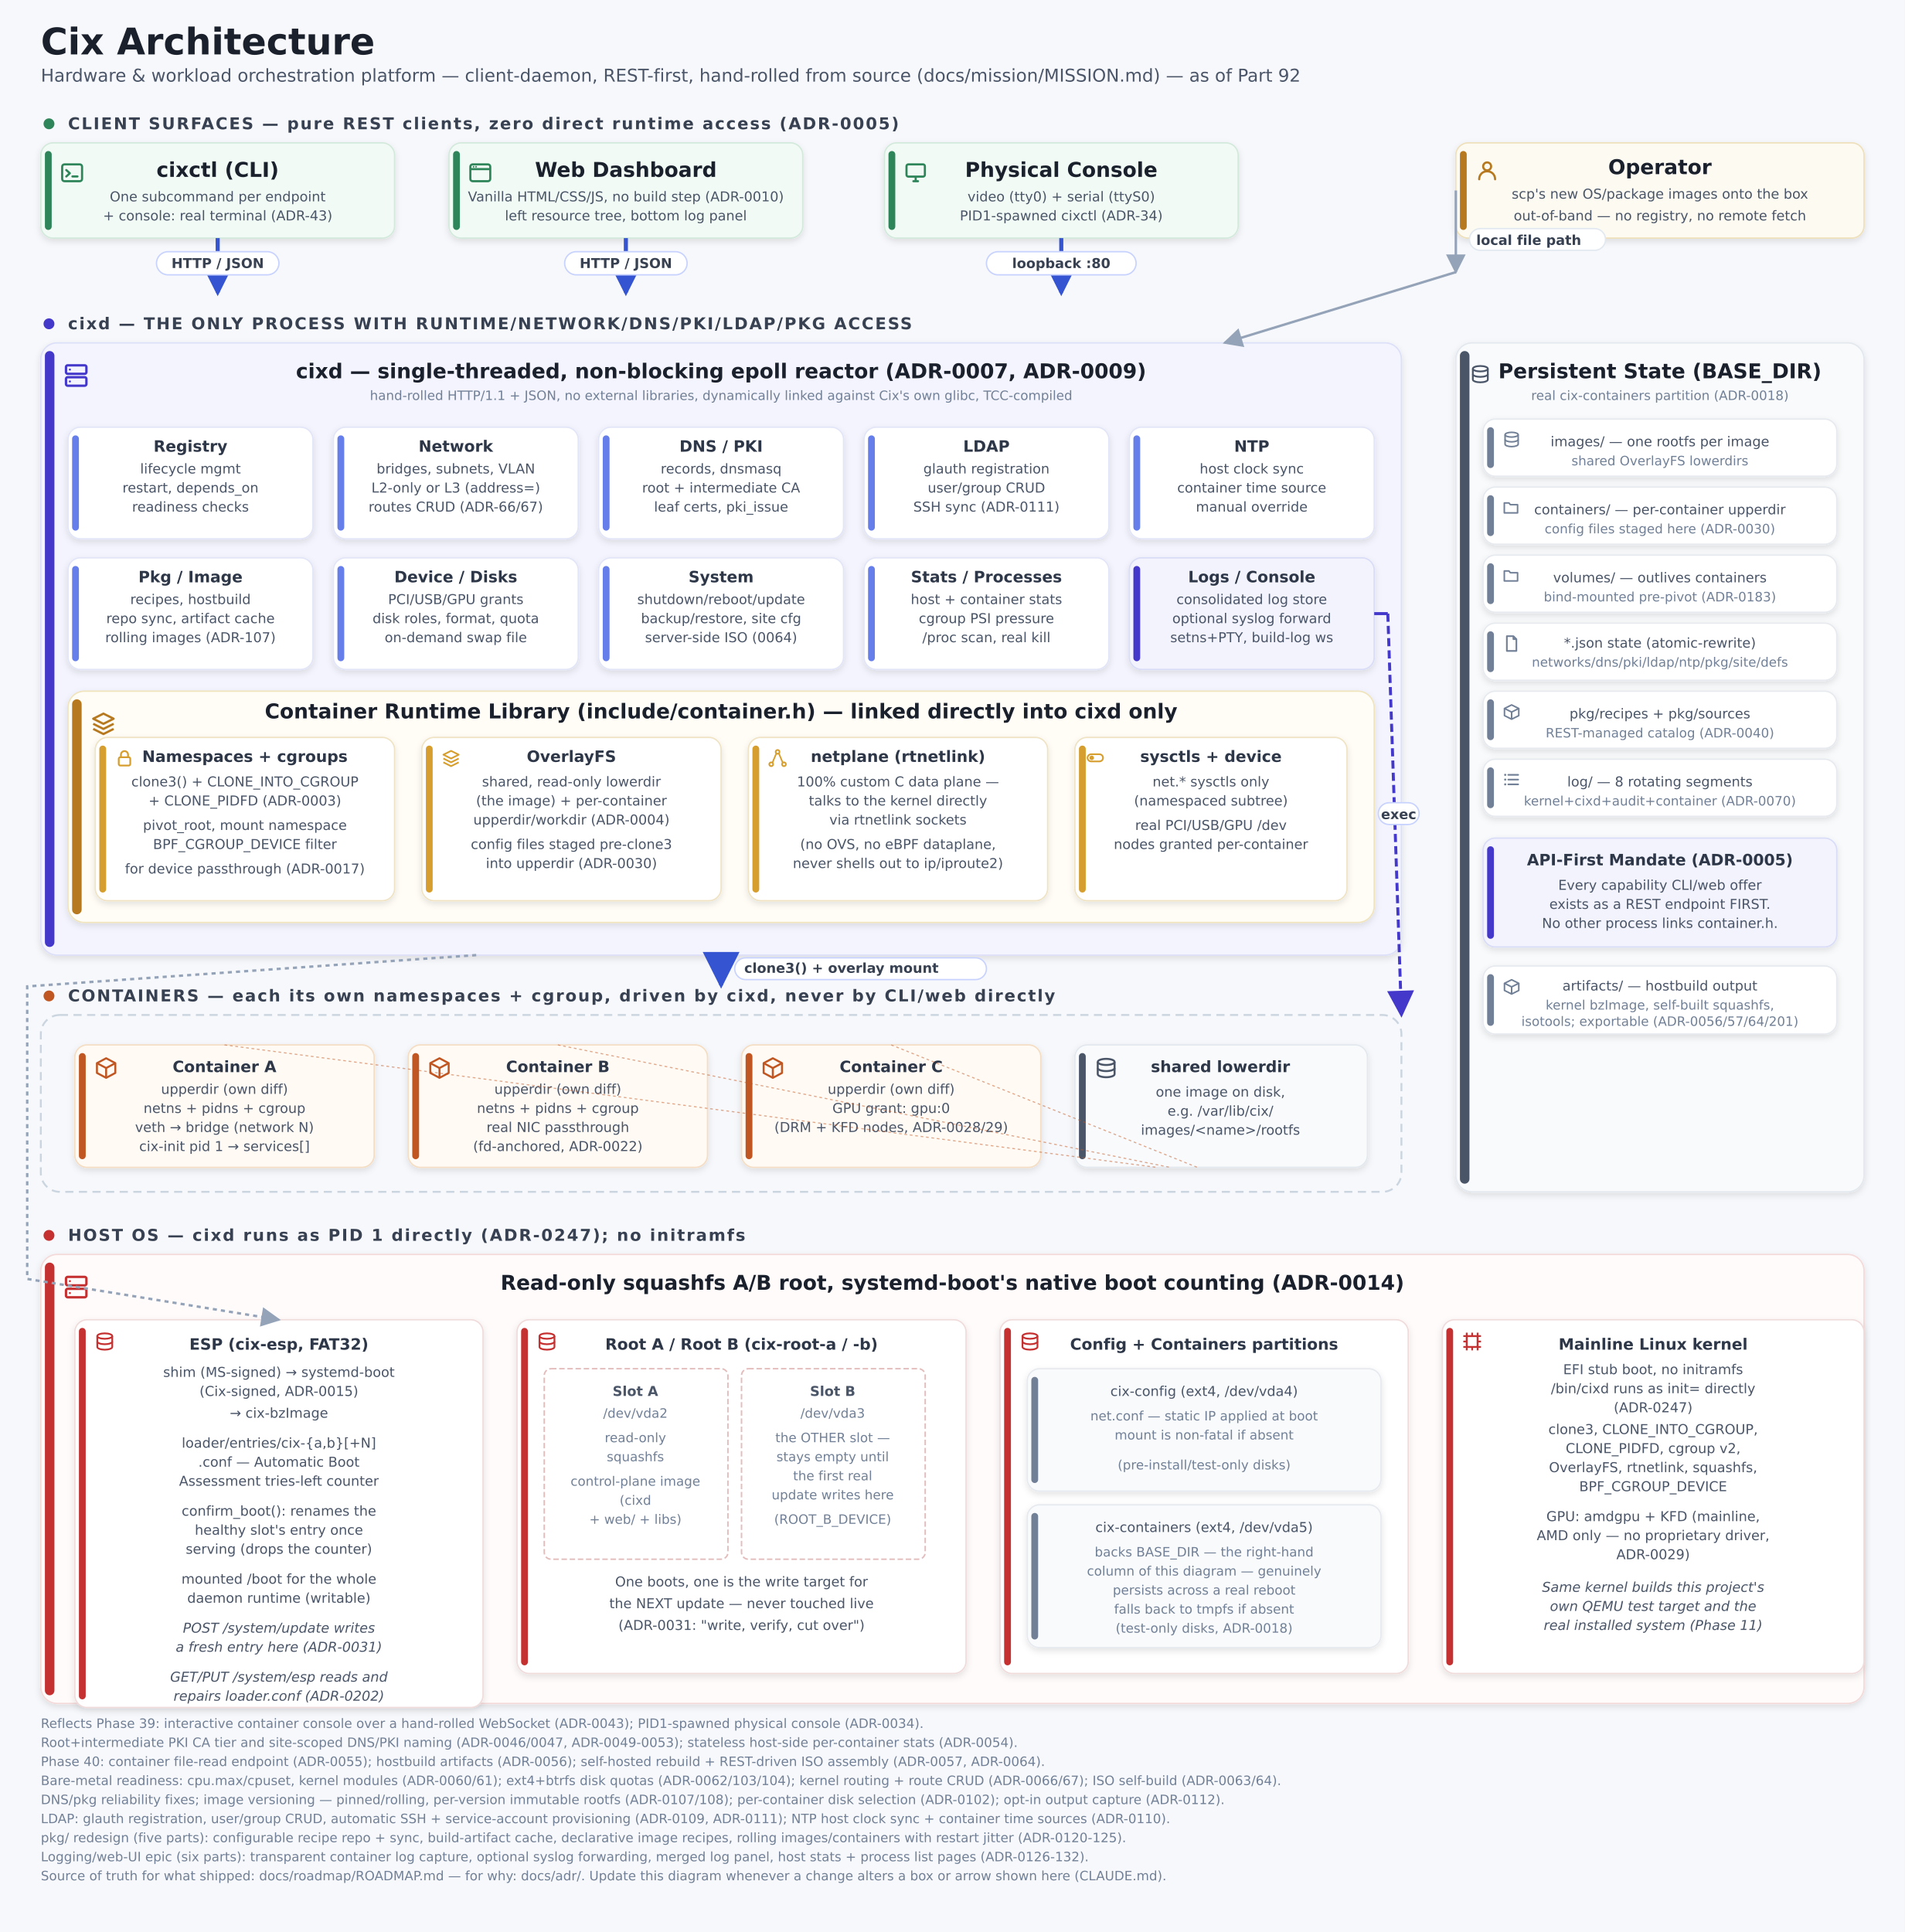
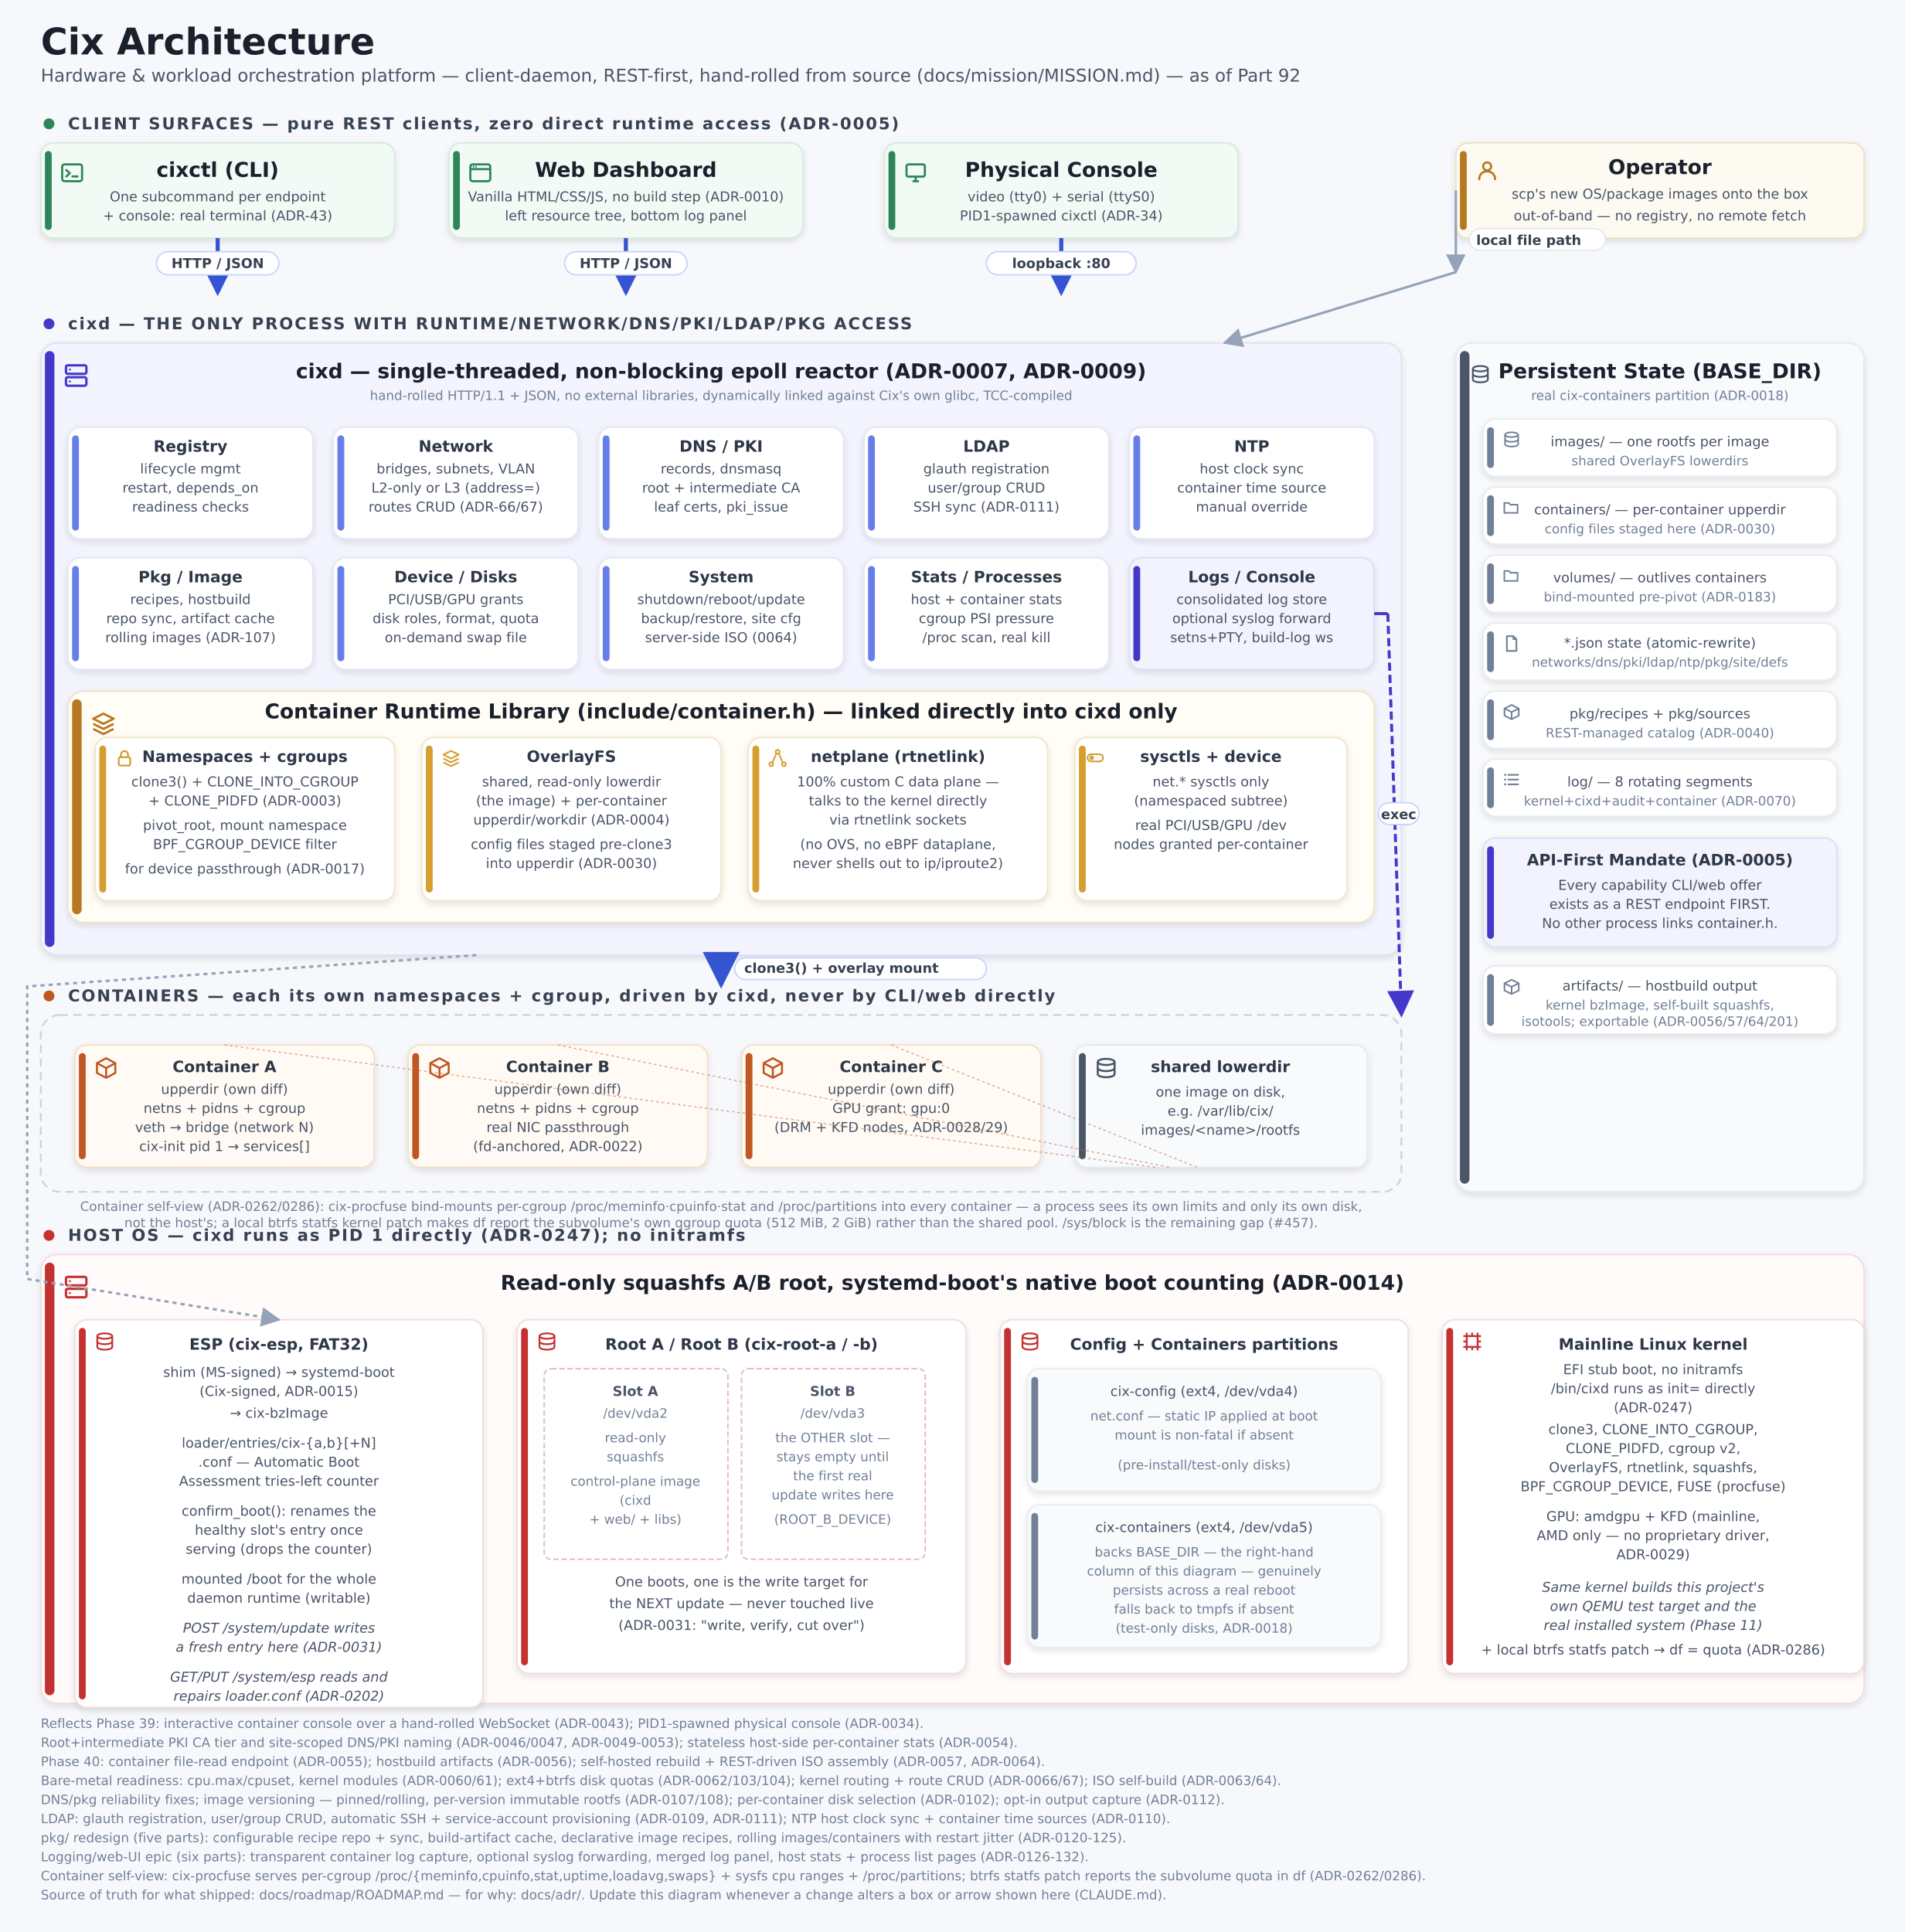
<svg xmlns="http://www.w3.org/2000/svg" viewBox="0 0 1400 1420" font-family="'DejaVu Sans', Verdana, Arial, sans-serif">
  <defs>
    <marker id="arrowFlow" viewBox="0 0 10 10" refX="9" refY="5" markerWidth="9" markerHeight="9" orient="auto-start-reverse">
      <path d="M0,0 L10,5 L0,10 z" fill="#3454d1" />
    </marker>
    <marker id="arrowIndigo" viewBox="0 0 10 10" refX="9" refY="5" markerWidth="9" markerHeight="9" orient="auto-start-reverse">
      <path d="M0,0 L10,5 L0,10 z" fill="#4338ca" />
    </marker>
    <marker id="arrowLight" viewBox="0 0 10 10" refX="9" refY="5" markerWidth="8" markerHeight="8" orient="auto-start-reverse">
      <path d="M0,0 L10,5 L0,10 z" fill="#94a3b8" />
    </marker>
    <filter id="cardShadow" x="-30%" y="-30%" width="160%" height="160%">
      <feDropShadow dx="0" dy="2" stdDeviation="2.4" flood-color="#1a202c" flood-opacity="0.11" />
    </filter>
    <symbol id="i-terminal" viewBox="0 0 16 16">
      <rect x="1.5" y="2.5" width="13" height="11" rx="1.5" fill="none" stroke="currentColor" stroke-width="1.4" />
      <path d="M4.2 6.2l2.3 2.1-2.3 2.1" fill="none" stroke="currentColor" stroke-width="1.4" stroke-linecap="round" stroke-linejoin="round" />
      <line x1="8.2" y1="10.4" x2="11.5" y2="10.4" stroke="currentColor" stroke-width="1.4" stroke-linecap="round" />
    </symbol>
    <symbol id="i-window" viewBox="0 0 16 16">
      <rect x="1.5" y="2.5" width="13" height="11" rx="1.5" fill="none" stroke="currentColor" stroke-width="1.4" />
      <line x1="1.5" y1="5.6" x2="14.5" y2="5.6" stroke="currentColor" stroke-width="1.4" />
      <circle cx="3.6" cy="4.05" r="0.55" fill="currentColor" stroke="none" />
      <circle cx="5.2" cy="4.05" r="0.55" fill="currentColor" stroke="none" />
    </symbol>
    <symbol id="i-monitor" viewBox="0 0 16 16">
      <rect x="2" y="2.5" width="12" height="8" rx="1.2" fill="none" stroke="currentColor" stroke-width="1.4" />
      <line x1="6.5" y1="13.5" x2="9.5" y2="13.5" stroke="currentColor" stroke-width="1.4" stroke-linecap="round" />
      <line x1="8" y1="10.5" x2="8" y2="13.5" stroke="currentColor" stroke-width="1.4" />
    </symbol>
    <symbol id="i-user" viewBox="0 0 16 16">
      <circle cx="8" cy="5.6" r="2.6" fill="none" stroke="currentColor" stroke-width="1.4" />
      <path d="M2.8 14c0-3.1 2.3-5.2 5.2-5.2s5.2 2.1 5.2 5.2" fill="none" stroke="currentColor" stroke-width="1.4" stroke-linecap="round" />
    </symbol>
    <symbol id="i-server" viewBox="0 0 16 16">
      <rect x="2" y="2" width="12" height="5" rx="1" fill="none" stroke="currentColor" stroke-width="1.4" />
      <rect x="2" y="9" width="12" height="5" rx="1" fill="none" stroke="currentColor" stroke-width="1.4" />
      <circle cx="4.3" cy="4.5" r="0.6" fill="currentColor" stroke="none" />
      <circle cx="4.3" cy="11.5" r="0.6" fill="currentColor" stroke="none" />
    </symbol>
    <symbol id="i-list" viewBox="0 0 16 16">
      <circle cx="2.6" cy="4" r="0.9" fill="currentColor" stroke="none" />
      <circle cx="2.6" cy="8" r="0.9" fill="currentColor" stroke="none" />
      <circle cx="2.6" cy="12" r="0.9" fill="currentColor" stroke="none" />
      <line x1="5.2" y1="4" x2="13.5" y2="4" stroke="currentColor" stroke-width="1.4" stroke-linecap="round" />
      <line x1="5.2" y1="8" x2="13.5" y2="8" stroke="currentColor" stroke-width="1.4" stroke-linecap="round" />
      <line x1="5.2" y1="12" x2="13.5" y2="12" stroke="currentColor" stroke-width="1.4" stroke-linecap="round" />
    </symbol>
    <symbol id="i-network" viewBox="0 0 16 16">
      <circle cx="8" cy="2.8" r="1.5" fill="none" stroke="currentColor" stroke-width="1.3" />
      <circle cx="3" cy="12.5" r="1.5" fill="none" stroke="currentColor" stroke-width="1.3" />
      <circle cx="13" cy="12.5" r="1.5" fill="none" stroke="currentColor" stroke-width="1.3" />
      <line x1="7" y1="4" x2="4" y2="11.2" stroke="currentColor" stroke-width="1.2" />
      <line x1="9" y1="4" x2="12" y2="11.2" stroke="currentColor" stroke-width="1.2" />
    </symbol>
    <symbol id="i-shield" viewBox="0 0 16 16">
      <path d="M8 1.6l5.4 2v4.1c0 4.3-2.5 6.8-5.4 7.7c-2.9-.9-5.4-3.4-5.4-7.7V3.6z" fill="none" stroke="currentColor" stroke-width="1.4" stroke-linejoin="round" />
    </symbol>
    <symbol id="i-box" viewBox="0 0 16 16">
      <path d="M2 5.4l6-3 6 3-6 3-6-3z" fill="none" stroke="currentColor" stroke-width="1.3" stroke-linejoin="round" />
      <path d="M2 5.4v6l6 3 6-3v-6" fill="none" stroke="currentColor" stroke-width="1.3" stroke-linejoin="round" />
      <line x1="8" y1="8.4" x2="8" y2="14.4" stroke="currentColor" stroke-width="1.3" />
    </symbol>
    <symbol id="i-chip" viewBox="0 0 16 16">
      <rect x="4.5" y="4.5" width="7" height="7" rx="1" fill="none" stroke="currentColor" stroke-width="1.4" />
      <line x1="6" y1="1.5" x2="6" y2="4.5" stroke="currentColor" stroke-width="1.3" />
      <line x1="10" y1="1.5" x2="10" y2="4.5" stroke="currentColor" stroke-width="1.3" />
      <line x1="6" y1="11.5" x2="6" y2="14.5" stroke="currentColor" stroke-width="1.3" />
      <line x1="10" y1="11.5" x2="10" y2="14.5" stroke="currentColor" stroke-width="1.3" />
      <line x1="1.5" y1="6" x2="4.5" y2="6" stroke="currentColor" stroke-width="1.3" />
      <line x1="1.5" y1="10" x2="4.5" y2="10" stroke="currentColor" stroke-width="1.3" />
      <line x1="11.5" y1="6" x2="14.5" y2="6" stroke="currentColor" stroke-width="1.3" />
      <line x1="11.5" y1="10" x2="14.5" y2="10" stroke="currentColor" stroke-width="1.3" />
    </symbol>
    <symbol id="i-sliders" viewBox="0 0 16 16">
      <line x1="4" y1="2" x2="4" y2="14" stroke="currentColor" stroke-width="1.3" />
      <line x1="8" y1="2" x2="8" y2="14" stroke="currentColor" stroke-width="1.3" />
      <line x1="12" y1="2" x2="12" y2="14" stroke="currentColor" stroke-width="1.3" />
      <circle cx="4" cy="6" r="1.4" fill="currentColor" stroke="none" />
      <circle cx="8" cy="10.5" r="1.4" fill="currentColor" stroke="none" />
      <circle cx="12" cy="4.5" r="1.4" fill="currentColor" stroke="none" />
    </symbol>
    <symbol id="i-chart" viewBox="0 0 16 16">
      <line x1="2" y1="14" x2="14" y2="14" stroke="currentColor" stroke-width="1.3" stroke-linecap="round" />
      <rect x="3.2" y="9.5" width="2.4" height="4.5" fill="currentColor" stroke="none" />
      <rect x="6.8" y="6.5" width="2.4" height="7.5" fill="currentColor" stroke="none" />
      <rect x="10.4" y="3.5" width="2.4" height="10.5" fill="currentColor" stroke="none" />
    </symbol>
    <symbol id="i-layers" viewBox="0 0 16 16">
      <path d="M8 2l6 3-6 3-6-3z" fill="none" stroke="currentColor" stroke-width="1.3" stroke-linejoin="round" />
      <path d="M2 8l6 3 6-3" fill="none" stroke="currentColor" stroke-width="1.3" stroke-linejoin="round" />
      <path d="M2 11l6 3 6-3" fill="none" stroke="currentColor" stroke-width="1.3" stroke-linejoin="round" />
    </symbol>
    <symbol id="i-lock" viewBox="0 0 16 16">
      <rect x="3.5" y="7" width="9" height="6.5" rx="1.2" fill="none" stroke="currentColor" stroke-width="1.4" />
      <path d="M5.2 7V5a2.8 2.8 0 0 1 5.6 0v2" fill="none" stroke="currentColor" stroke-width="1.4" />
    </symbol>
    <symbol id="i-toggle" viewBox="0 0 16 16">
      <rect x="1.5" y="5" width="13" height="6" rx="3" fill="none" stroke="currentColor" stroke-width="1.4" />
      <circle cx="5" cy="8" r="1.9" fill="currentColor" stroke="none" />
    </symbol>
    <symbol id="i-cube" viewBox="0 0 16 16">
      <path d="M8 1.6l6 3.2v6.4l-6 3.2-6-3.2V4.8z" fill="none" stroke="currentColor" stroke-width="1.3" stroke-linejoin="round" />
      <path d="M2 4.8l6 3.2 6-3.2" fill="none" stroke="currentColor" stroke-width="1.3" stroke-linejoin="round" />
      <line x1="8" y1="8" x2="8" y2="14.4" stroke="currentColor" stroke-width="1.3" />
    </symbol>
    <symbol id="i-disk" viewBox="0 0 16 16">
      <ellipse cx="8" cy="4" rx="5.5" ry="2" fill="none" stroke="currentColor" stroke-width="1.3" />
      <path d="M2.5 4v8c0 1.1 2.5 2 5.5 2s5.5-.9 5.5-2V4" fill="none" stroke="currentColor" stroke-width="1.3" />
      <path d="M2.5 8c0 1.1 2.5 2 5.5 2s5.5-.9 5.5-2" fill="none" stroke="currentColor" stroke-width="1.3" />
    </symbol>
    <symbol id="i-folder" viewBox="0 0 16 16">
      <path d="M2 4.5h4.2l1.3 1.6H14v7.4H2z" fill="none" stroke="currentColor" stroke-width="1.4" stroke-linejoin="round" />
    </symbol>
    <symbol id="i-doc" viewBox="0 0 16 16">
      <path d="M4 1.8h5.5L12 4.3v9.9H4z" fill="none" stroke="currentColor" stroke-width="1.4" stroke-linejoin="round" />
      <path d="M9.5 1.8v2.5H12" fill="none" stroke="currentColor" stroke-width="1.4" stroke-linejoin="round" />
    </symbol>
    <symbol id="i-cpu" viewBox="0 0 16 16">
      <rect x="4" y="4" width="8" height="8" rx="1" fill="none" stroke="currentColor" stroke-width="1.4" />
      <line x1="4" y1="1.5" x2="4" y2="4" stroke="currentColor" stroke-width="1.3" />
      <line x1="8" y1="1.5" x2="8" y2="4" stroke="currentColor" stroke-width="1.3" />
      <line x1="12" y1="1.5" x2="12" y2="4" stroke="currentColor" stroke-width="1.3" />
      <line x1="4" y1="12" x2="4" y2="14.5" stroke="currentColor" stroke-width="1.3" />
      <line x1="8" y1="12" x2="8" y2="14.5" stroke="currentColor" stroke-width="1.3" />
      <line x1="12" y1="12" x2="12" y2="14.5" stroke="currentColor" stroke-width="1.3" />
      <line x1="1.5" y1="4" x2="4" y2="4" stroke="currentColor" stroke-width="1.3" />
      <line x1="1.5" y1="8" x2="4" y2="8" stroke="currentColor" stroke-width="1.3" />
      <line x1="1.5" y1="12" x2="4" y2="12" stroke="currentColor" stroke-width="1.3" />
      <line x1="12" y1="4" x2="14.5" y2="4" stroke="currentColor" stroke-width="1.3" />
      <line x1="12" y1="8" x2="14.5" y2="8" stroke="currentColor" stroke-width="1.3" />
      <line x1="12" y1="12" x2="14.5" y2="12" stroke="currentColor" stroke-width="1.3" />
    </symbol>
  </defs>
  <style>
    .title { font-size: 27px; font-weight: 700; fill: #1a202c; }
    .subtitle { font-size: 13px; fill: #4a5568; }
    .layer-label { font-size: 12px; font-weight: 700; fill: #374151; letter-spacing: 1.1px; }
    .box-title { font-size: 15px; font-weight: 700; fill: #1a202c; }
    .module-title { font-size: 11.5px; font-weight: 700; fill: #2d3748; }
    .module-text { font-size: 10px; fill: #4a5568; }
    .body-text { font-size: 11px; fill: #2d3748; }
    .small-text { font-size: 9.5px; fill: #718096; }
    .arrow-label { font-size: 10px; fill: #374151; font-weight: 600; }
    .card-primary { rx: 12; stroke-width: 1; filter: url(#cardShadow); }
    .card { rx: 9; stroke-width: 1; filter: url(#cardShadow); }
    .boundary { fill: none; stroke: #cbd5e0; stroke-width: 1.4; stroke-dasharray: 6 4; rx: 14; }
    .box-slot { fill: #ffffff; stroke: #e3bcbc; stroke-width: 1.1; stroke-dasharray: 4 2; rx: 5; }
  </style>
  <rect width="1400" height="1420" fill="#f7f8fb" />
  <text x="30" y="40" class="title">Cix Architecture</text>
  <text x="30" y="60" class="subtitle">Hardware &amp; workload orchestration platform — client-daemon, REST-first, hand-rolled from source (docs/mission/MISSION.md) — as of Part 92</text>
  <circle cx="36" cy="91" r="4" fill="#2f855a" />
  <text x="50" y="95" class="layer-label">CLIENT SURFACES — pure REST clients, zero direct runtime access (ADR-0005)</text>
  <rect x="30" y="105" width="260" height="70" class="card" fill="#f1faf4" stroke="#d3e9dc" />
  <rect x="33" y="111" width="5" height="58" rx="2.5" fill="#2f855a" />
  <use href="#i-terminal" x="44" y="118" width="18" height="18" style="color:#2f855a" />
  <text x="160" y="130" text-anchor="middle" class="box-title">cixctl (CLI)</text>
  <text x="160" y="148" text-anchor="middle" class="module-text">One subcommand per endpoint</text>
  <text x="160" y="162" text-anchor="middle" class="module-text">+ console: real terminal (ADR-43)</text>
  <rect x="330" y="105" width="260" height="70" class="card" fill="#f1faf4" stroke="#d3e9dc" />
  <rect x="333" y="111" width="5" height="58" rx="2.5" fill="#2f855a" />
  <use href="#i-window" x="344" y="118" width="18" height="18" style="color:#2f855a" />
  <text x="460" y="130" text-anchor="middle" class="box-title">Web Dashboard</text>
  <text x="460" y="148" text-anchor="middle" class="module-text">Vanilla HTML/CSS/JS, no build step (ADR-0010)</text>
  <text x="460" y="162" text-anchor="middle" class="module-text">left resource tree, bottom log panel</text>
  <rect x="650" y="105" width="260" height="70" class="card" fill="#f1faf4" stroke="#d3e9dc" />
  <rect x="653" y="111" width="5" height="58" rx="2.5" fill="#2f855a" />
  <use href="#i-monitor" x="664" y="118" width="18" height="18" style="color:#2f855a" />
  <text x="780" y="130" text-anchor="middle" class="box-title">Physical Console</text>
  <text x="780" y="148" text-anchor="middle" class="module-text">video (tty0) + serial (ttyS0)</text>
  <text x="780" y="162" text-anchor="middle" class="module-text">PID1-spawned cixctl (ADR-34)</text>
  <rect x="1070" y="105" width="300" height="70" class="card" fill="#fdfaf1" stroke="#eee0bb" />
  <rect x="1073" y="111" width="5" height="58" rx="2.5" fill="#b7791f" />
  <use href="#i-user" x="1084" y="116" width="18" height="18" style="color:#b7791f" />
  <text x="1220" y="128" text-anchor="middle" class="box-title">Operator</text>
  <text x="1220" y="146" text-anchor="middle" class="module-text">scp's new OS/package images onto the box</text>
  <text x="1220" y="162" text-anchor="middle" class="module-text">out-of-band — no registry, no remote fetch</text>
  <line x1="160" y1="175" x2="160" y2="215" stroke="#3454d1" stroke-width="3" marker-end="url(#arrowFlow)" />
  <line x1="460" y1="175" x2="460" y2="215" stroke="#3454d1" stroke-width="3" marker-end="url(#arrowFlow)" />
  <line x1="780" y1="175" x2="780" y2="215" stroke="#3454d1" stroke-width="3" marker-end="url(#arrowFlow)" />
  <rect x="115" y="185" width="90" height="17" rx="8.5" fill="#ffffff" stroke="#c7d2fe" />
  <text x="160" y="197" text-anchor="middle" class="arrow-label" fill="#3454d1">HTTP / JSON</text>
  <rect x="415" y="185" width="90" height="17" rx="8.5" fill="#ffffff" stroke="#c7d2fe" />
  <text x="460" y="197" text-anchor="middle" class="arrow-label" fill="#3454d1">HTTP / JSON</text>
  <rect x="725" y="185" width="110" height="17" rx="8.5" fill="#ffffff" stroke="#c7d2fe" />
  <text x="780" y="197" text-anchor="middle" class="arrow-label" fill="#3454d1">loopback :80</text>
  <circle cx="36" cy="238" r="4" fill="#4338ca" />
  <text x="50" y="242" class="layer-label">cixd — THE ONLY PROCESS WITH RUNTIME/NETWORK/DNS/PKI/LDAP/PKG ACCESS</text>
  <rect x="30" y="252" width="1000" height="450" class="card-primary" fill="#f3f4fd" stroke="#dcdff8" />
  <rect x="33" y="258" width="7" height="438" rx="3.5" fill="#4338ca" />
  <use href="#i-server" x="46" y="266" width="20" height="20" style="color:#4338ca" />
  <text x="530" y="278" text-anchor="middle" class="box-title">cixd — single-threaded, non-blocking epoll reactor (ADR-0007, ADR-0009)</text>
  <text x="530" y="294" text-anchor="middle" class="small-text">hand-rolled HTTP/1.1 + JSON, no external libraries, dynamically linked against Cix's own glibc, TCC-compiled</text>
  <rect x="50" y="314" width="180" height="82" class="card" fill="#ffffff" stroke="#e2e5f7" />
  <rect x="53" y="320" width="5" height="70" rx="2.5" fill="#667eea" />
  <text x="140" y="332" text-anchor="middle" class="module-title">Registry</text>
  <text x="140" y="348" text-anchor="middle" class="module-text">lifecycle mgmt</text>
  <text x="140" y="362" text-anchor="middle" class="module-text">restart, depends_on</text>
  <text x="140" y="376" text-anchor="middle" class="module-text">readiness checks</text>
  <rect x="245" y="314" width="180" height="82" class="card" fill="#ffffff" stroke="#e2e5f7" />
  <rect x="248" y="320" width="5" height="70" rx="2.5" fill="#667eea" />
  <text x="335" y="332" text-anchor="middle" class="module-title">Network</text>
  <text x="335" y="348" text-anchor="middle" class="module-text">bridges, subnets, VLAN</text>
  <text x="335" y="362" text-anchor="middle" class="module-text">L2-only or L3 (address=)</text>
  <text x="335" y="376" text-anchor="middle" class="module-text">routes CRUD (ADR-66/67)</text>
  <rect x="440" y="314" width="180" height="82" class="card" fill="#ffffff" stroke="#e2e5f7" />
  <rect x="443" y="320" width="5" height="70" rx="2.5" fill="#667eea" />
  <text x="530" y="332" text-anchor="middle" class="module-title">DNS / PKI</text>
  <text x="530" y="348" text-anchor="middle" class="module-text">records, dnsmasq</text>
  <text x="530" y="362" text-anchor="middle" class="module-text">root + intermediate CA</text>
  <text x="530" y="376" text-anchor="middle" class="module-text">leaf certs, pki_issue</text>
  <rect x="635" y="314" width="180" height="82" class="card" fill="#ffffff" stroke="#e2e5f7" />
  <rect x="638" y="320" width="5" height="70" rx="2.5" fill="#667eea" />
  <text x="725" y="332" text-anchor="middle" class="module-title">LDAP</text>
  <text x="725" y="348" text-anchor="middle" class="module-text">glauth registration</text>
  <text x="725" y="362" text-anchor="middle" class="module-text">user/group CRUD</text>
  <text x="725" y="376" text-anchor="middle" class="module-text">SSH sync (ADR-0111)</text>
  <rect x="830" y="314" width="180" height="82" class="card" fill="#ffffff" stroke="#e2e5f7" />
  <rect x="833" y="320" width="5" height="70" rx="2.5" fill="#667eea" />
  <text x="920" y="332" text-anchor="middle" class="module-title">NTP</text>
  <text x="920" y="348" text-anchor="middle" class="module-text">host clock sync</text>
  <text x="920" y="362" text-anchor="middle" class="module-text">container time source</text>
  <text x="920" y="376" text-anchor="middle" class="module-text">manual override</text>
  <rect x="50" y="410" width="180" height="82" class="card" fill="#ffffff" stroke="#e2e5f7" />
  <rect x="53" y="416" width="5" height="70" rx="2.5" fill="#667eea" />
  <text x="140" y="428" text-anchor="middle" class="module-title">Pkg / Image</text>
  <text x="140" y="444" text-anchor="middle" class="module-text">recipes, hostbuild</text>
  <text x="140" y="458" text-anchor="middle" class="module-text">repo sync, artifact cache</text>
  <text x="140" y="472" text-anchor="middle" class="module-text">rolling images (ADR-107)</text>
  <rect x="245" y="410" width="180" height="82" class="card" fill="#ffffff" stroke="#e2e5f7" />
  <rect x="248" y="416" width="5" height="70" rx="2.5" fill="#667eea" />
  <text x="335" y="428" text-anchor="middle" class="module-title">Device / Disks</text>
  <text x="335" y="444" text-anchor="middle" class="module-text">PCI/USB/GPU grants</text>
  <text x="335" y="458" text-anchor="middle" class="module-text">disk roles, format, quota</text>
  <text x="335" y="472" text-anchor="middle" class="module-text">on-demand swap file</text>
  <rect x="440" y="410" width="180" height="82" class="card" fill="#ffffff" stroke="#e2e5f7" />
  <rect x="443" y="416" width="5" height="70" rx="2.5" fill="#667eea" />
  <text x="530" y="428" text-anchor="middle" class="module-title">System</text>
  <text x="530" y="444" text-anchor="middle" class="module-text">shutdown/reboot/update</text>
  <text x="530" y="458" text-anchor="middle" class="module-text">backup/restore, site cfg</text>
  <text x="530" y="472" text-anchor="middle" class="module-text">server-side ISO (0064)</text>
  <rect x="635" y="410" width="180" height="82" class="card" fill="#ffffff" stroke="#e2e5f7" />
  <rect x="638" y="416" width="5" height="70" rx="2.5" fill="#667eea" />
  <text x="725" y="428" text-anchor="middle" class="module-title">Stats / Processes</text>
  <text x="725" y="444" text-anchor="middle" class="module-text">host + container stats</text>
  <text x="725" y="458" text-anchor="middle" class="module-text">cgroup PSI pressure</text>
  <text x="725" y="472" text-anchor="middle" class="module-text">/proc scan, real kill</text>
  <rect x="830" y="410" width="180" height="82" class="card" fill="#f2f3fd" stroke="#d9dcf7" />
  <rect x="833" y="416" width="5" height="70" rx="2.5" fill="#4338ca" />
  <text x="920" y="428" text-anchor="middle" class="module-title">Logs / Console</text>
  <text x="920" y="444" text-anchor="middle" class="module-text">consolidated log store</text>
  <text x="920" y="458" text-anchor="middle" class="module-text">optional syslog forward</text>
  <text x="920" y="472" text-anchor="middle" class="module-text">setns+PTY, build-log ws</text>
  <rect x="50" y="508" width="960" height="170" class="card-primary" fill="#fffdf6" stroke="#f0e4bd" />
  <rect x="53" y="514" width="7" height="158" rx="3.5" fill="#b7791f" />
  <use href="#i-layers" x="66" y="522" width="20" height="20" style="color:#b7791f" />
  <text x="530" y="528" text-anchor="middle" class="box-title" fill="#7c5a00">Container Runtime Library (include/container.h) — linked directly into cixd only</text>
  <rect x="70" y="542" width="220" height="120" class="card" fill="#ffffff" stroke="#efe3c4" />
  <rect x="73" y="548" width="5" height="108" rx="2.5" fill="#d69e2e" />
  <use href="#i-lock" x="84" y="550" width="15" height="15" style="color:#d69e2e" />
  <text x="180" y="560" text-anchor="middle" class="module-title">Namespaces + cgroups</text>
  <text x="180" y="578" text-anchor="middle" class="module-text">clone3() + CLONE_INTO_CGROUP</text>
  <text x="180" y="592" text-anchor="middle" class="module-text">+ CLONE_PIDFD (ADR-0003)</text>
  <text x="180" y="610" text-anchor="middle" class="module-text">pivot_root, mount namespace</text>
  <text x="180" y="624" text-anchor="middle" class="module-text">BPF_CGROUP_DEVICE filter</text>
  <text x="180" y="642" text-anchor="middle" class="module-text">for device passthrough (ADR-0017)</text>
  <rect x="310" y="542" width="220" height="120" class="card" fill="#ffffff" stroke="#efe3c4" />
  <rect x="313" y="548" width="5" height="108" rx="2.5" fill="#d69e2e" />
  <use href="#i-layers" x="324" y="550" width="15" height="15" style="color:#d69e2e" />
  <text x="420" y="560" text-anchor="middle" class="module-title">OverlayFS</text>
  <text x="420" y="578" text-anchor="middle" class="module-text">shared, read-only lowerdir</text>
  <text x="420" y="592" text-anchor="middle" class="module-text">(the image) + per-container</text>
  <text x="420" y="606" text-anchor="middle" class="module-text">upperdir/workdir (ADR-0004)</text>
  <text x="420" y="624" text-anchor="middle" class="module-text">config files staged pre-clone3</text>
  <text x="420" y="638" text-anchor="middle" class="module-text">into upperdir (ADR-0030)</text>
  <rect x="550" y="542" width="220" height="120" class="card" fill="#ffffff" stroke="#efe3c4" />
  <rect x="553" y="548" width="5" height="108" rx="2.5" fill="#d69e2e" />
  <use href="#i-network" x="564" y="550" width="15" height="15" style="color:#d69e2e" />
  <text x="660" y="560" text-anchor="middle" class="module-title">netplane (rtnetlink)</text>
  <text x="660" y="578" text-anchor="middle" class="module-text">100% custom C data plane —</text>
  <text x="660" y="592" text-anchor="middle" class="module-text">talks to the kernel directly</text>
  <text x="660" y="606" text-anchor="middle" class="module-text">via rtnetlink sockets</text>
  <text x="660" y="624" text-anchor="middle" class="module-text">(no OVS, no eBPF dataplane,</text>
  <text x="660" y="638" text-anchor="middle" class="module-text">never shells out to ip/iproute2)</text>
  <rect x="790" y="542" width="200" height="120" class="card" fill="#ffffff" stroke="#efe3c4" />
  <rect x="793" y="548" width="5" height="108" rx="2.5" fill="#d69e2e" />
  <use href="#i-toggle" x="798" y="550" width="14" height="14" style="color:#d69e2e" />
  <text x="890" y="560" text-anchor="middle" class="module-title">sysctls + device</text>
  <text x="890" y="578" text-anchor="middle" class="module-text">net.* sysctls only</text>
  <text x="890" y="592" text-anchor="middle" class="module-text">(namespaced subtree)</text>
  <text x="890" y="610" text-anchor="middle" class="module-text">real PCI/USB/GPU /dev</text>
  <text x="890" y="624" text-anchor="middle" class="module-text">nodes granted per-container</text>
  <circle cx="36" cy="732" r="4" fill="#c05621" />
  <text x="50" y="736" class="layer-label">CONTAINERS — each its own namespaces + cgroup, driven by cixd, never by CLI/web directly</text>
  <rect x="30" y="746" width="1000" height="130" class="boundary" />
  <rect x="55" y="768" width="220" height="90" class="card" fill="#fffaf4" stroke="#f4ddc3" />
  <rect x="58" y="774" width="5" height="78" rx="2.5" fill="#c05621" />
  <use href="#i-cube" x="69" y="776" width="18" height="18" style="color:#c05621" />
  <text x="165" y="788" text-anchor="middle" class="module-title">Container A</text>
  <text x="165" y="804" text-anchor="middle" class="module-text">upperdir (own diff)</text>
  <text x="165" y="818" text-anchor="middle" class="module-text">netns + pidns + cgroup</text>
  <text x="165" y="832" text-anchor="middle" class="module-text">veth → bridge (network N)</text>
  <text x="165" y="846" text-anchor="middle" class="module-text">cix-init pid 1 → services[]</text>
  <rect x="300" y="768" width="220" height="90" class="card" fill="#fffaf4" stroke="#f4ddc3" />
  <rect x="303" y="774" width="5" height="78" rx="2.5" fill="#c05621" />
  <use href="#i-cube" x="314" y="776" width="18" height="18" style="color:#c05621" />
  <text x="410" y="788" text-anchor="middle" class="module-title">Container B</text>
  <text x="410" y="804" text-anchor="middle" class="module-text">upperdir (own diff)</text>
  <text x="410" y="818" text-anchor="middle" class="module-text">netns + pidns + cgroup</text>
  <text x="410" y="832" text-anchor="middle" class="module-text">real NIC passthrough</text>
  <text x="410" y="846" text-anchor="middle" class="module-text">(fd-anchored, ADR-0022)</text>
  <rect x="545" y="768" width="220" height="90" class="card" fill="#fffaf4" stroke="#f4ddc3" />
  <rect x="548" y="774" width="5" height="78" rx="2.5" fill="#c05621" />
  <use href="#i-cube" x="559" y="776" width="18" height="18" style="color:#c05621" />
  <text x="655" y="788" text-anchor="middle" class="module-title">Container C</text>
  <text x="655" y="804" text-anchor="middle" class="module-text">upperdir (own diff)</text>
  <text x="655" y="818" text-anchor="middle" class="module-text">GPU grant: gpu:0</text>
  <text x="655" y="832" text-anchor="middle" class="module-text">(DRM + KFD nodes, ADR-0028/29)</text>
  <rect x="790" y="768" width="215" height="90" class="card" fill="#f8fafc" stroke="#e3e8ee" />
  <rect x="793" y="774" width="5" height="78" rx="2.5" fill="#4a5568" />
  <use href="#i-disk" x="804" y="776" width="18" height="18" style="color:#4a5568" />
  <text x="897" y="788" text-anchor="middle" class="module-title">shared lowerdir</text>
  <text x="897" y="806" text-anchor="middle" class="module-text">one image on disk,</text>
  <text x="897" y="820" text-anchor="middle" class="module-text">e.g. /var/lib/cix/</text>
  <text x="897" y="834" text-anchor="middle" class="module-text">images/&lt;name&gt;/rootfs</text>
+   <text x="530" y="890" text-anchor="middle" class="small-text" fill="#4a5568">Container self-view (ADR-0262/0286): cix-procfuse bind-mounts per-cgroup /proc/meminfo·cpuinfo·stat and /proc/partitions into every container — a process sees its own limits and only its own disk,</text>
+   <text x="530" y="902" text-anchor="middle" class="small-text" fill="#4a5568">not the host's; a local btrfs statfs kernel patch makes df report the subvolume's own qgroup quota (512 MiB, 2 GiB) rather than the shared pool. /sys/block is the remaining gap (#457).</text>
  <line x1="165" y1="768" x2="850" y2="858" stroke="#c05621" stroke-width="0.8" stroke-dasharray="2 2" opacity="0.5" />
  <line x1="410" y1="768" x2="860" y2="858" stroke="#c05621" stroke-width="0.8" stroke-dasharray="2 2" opacity="0.5" />
  <line x1="655" y1="768" x2="880" y2="858" stroke="#c05621" stroke-width="0.8" stroke-dasharray="2 2" opacity="0.5" />
  <line x1="530" y1="702" x2="530" y2="724" stroke="#3454d1" stroke-width="3" marker-end="url(#arrowFlow)" />
  <rect x="540" y="704" width="185" height="16" rx="8" fill="#ffffff" stroke="#c7d2fe" />
  <text x="547" y="715" class="arrow-label" fill="#3454d1">clone3() + overlay mount</text>
  <line x1="1010" y1="451" x2="1020" y2="451" stroke="#4338ca" stroke-width="2.2" />
  <line x1="1020" y1="451" x2="1030" y2="746" stroke="#4338ca" stroke-width="2.2" stroke-dasharray="6 3" marker-end="url(#arrowIndigo)" />
  <rect x="1013" y="590" width="30" height="16" rx="8" fill="#ffffff" stroke="#c7d2fe" />
  <text x="1028" y="602" text-anchor="middle" class="arrow-label" fill="#4338ca">exec</text>
  <rect x="1070" y="252" width="300" height="624" class="card-primary" fill="#f8fafc" stroke="#e3e8ee" />
  <rect x="1073" y="258" width="7" height="612" rx="3.5" fill="#4a5568" />
  <use href="#i-disk" x="1080" y="267" width="16" height="16" style="color:#4a5568" />
  <text x="1220" y="278" text-anchor="middle" class="box-title">Persistent State (BASE_DIR)</text>
  <text x="1220" y="294" text-anchor="middle" class="small-text">real cix-containers partition (ADR-0018)</text>
  <rect x="1090" y="308" width="260" height="42" class="card" fill="#ffffff" stroke="#e6e9ee" />
  <rect x="1093" y="314" width="5" height="30" rx="2.5" fill="#718096" />
  <use href="#i-disk" x="1104" y="316" width="14" height="14" style="color:#718096" />
  <text x="1220" y="328" text-anchor="middle" class="module-text">images/ — one rootfs per image</text>
  <text x="1220" y="342" text-anchor="middle" class="small-text">shared OverlayFS lowerdirs</text>
  <rect x="1090" y="358" width="260" height="42" class="card" fill="#ffffff" stroke="#e6e9ee" />
  <rect x="1093" y="364" width="5" height="30" rx="2.5" fill="#718096" />
  <use href="#i-folder" x="1104" y="366" width="13" height="13" style="color:#718096" />
  <text x="1220" y="378" text-anchor="middle" class="module-text">containers/ — per-container upperdir</text>
  <text x="1220" y="392" text-anchor="middle" class="small-text">config files staged here (ADR-0030)</text>
  <rect x="1090" y="408" width="260" height="42" class="card" fill="#ffffff" stroke="#e6e9ee" />
  <rect x="1093" y="414" width="5" height="30" rx="2.5" fill="#718096" />
  <use href="#i-folder" x="1104" y="416" width="13" height="13" style="color:#718096" />
  <text x="1220" y="428" text-anchor="middle" class="module-text">volumes/ — outlives containers</text>
  <text x="1220" y="442" text-anchor="middle" class="small-text">bind-mounted pre-pivot (ADR-0183)</text>
  <rect x="1090" y="458" width="260" height="42" class="card" fill="#ffffff" stroke="#e6e9ee" />
  <rect x="1093" y="464" width="5" height="30" rx="2.5" fill="#718096" />
  <use href="#i-doc" x="1104" y="466" width="14" height="14" style="color:#718096" />
  <text x="1220" y="476" text-anchor="middle" class="module-text">*.json state (atomic-rewrite)</text>
  <text x="1220" y="490" text-anchor="middle" class="small-text">networks/dns/pki/ldap/ntp/pkg/site/defs</text>
  <rect x="1090" y="508" width="260" height="42" class="card" fill="#ffffff" stroke="#e6e9ee" />
  <rect x="1093" y="514" width="5" height="30" rx="2.5" fill="#718096" />
  <use href="#i-box" x="1104" y="516" width="14" height="14" style="color:#718096" />
  <text x="1220" y="528" text-anchor="middle" class="module-text">pkg/recipes + pkg/sources</text>
  <text x="1220" y="542" text-anchor="middle" class="small-text">REST-managed catalog (ADR-0040)</text>
  <rect x="1090" y="558" width="260" height="42" class="card" fill="#ffffff" stroke="#e6e9ee" />
  <rect x="1093" y="564" width="5" height="30" rx="2.5" fill="#718096" />
  <use href="#i-list" x="1104" y="566" width="14" height="14" style="color:#718096" />
  <text x="1220" y="578" text-anchor="middle" class="module-text">log/ — 8 rotating segments</text>
  <text x="1220" y="592" text-anchor="middle" class="small-text">kernel+cixd+audit+container (ADR-0070)</text>
  <rect x="1090" y="616" width="260" height="80" class="card" fill="#f2f3fd" stroke="#d9dcf7" />
  <rect x="1093" y="622" width="5" height="68" rx="2.5" fill="#4338ca" />
  <text x="1220" y="636" text-anchor="middle" class="module-title">API-First Mandate (ADR-0005)</text>
  <text x="1220" y="654" text-anchor="middle" class="module-text">Every capability CLI/web offer</text>
  <text x="1220" y="668" text-anchor="middle" class="module-text">exists as a REST endpoint FIRST.</text>
  <text x="1220" y="682" text-anchor="middle" class="module-text">No other process links container.h.</text>
  <rect x="1090" y="710" width="260" height="50" class="card" fill="#ffffff" stroke="#e6e9ee" />
  <rect x="1093" y="716" width="5" height="38" rx="2.5" fill="#718096" />
  <use href="#i-box" x="1104" y="718" width="14" height="14" style="color:#718096" />
  <text x="1220" y="728" text-anchor="middle" class="module-text">artifacts/ — hostbuild output</text>
  <text x="1220" y="742" text-anchor="middle" class="small-text">kernel bzImage, self-built squashfs,</text>
  <text x="1220" y="754" text-anchor="middle" class="small-text">isotools; exportable (ADR-0056/57/64/201)</text>
  <line x1="1070" y1="140" x2="1070" y2="200" stroke="#94a3b8" stroke-width="1.8" marker-end="url(#arrowLight)" />
  <rect x="1080" y="168" width="100" height="16" rx="8" fill="#ffffff" stroke="#e2e8f0" />
  <text x="1085" y="180" class="arrow-label" fill="#64748b">local file path</text>
  <line x1="1070" y1="200" x2="900" y2="252" stroke="#94a3b8" stroke-width="1.8" marker-end="url(#arrowLight)" />
  <circle cx="36" cy="908" r="4" fill="#c53030" />
  <text x="50" y="912" class="layer-label">HOST OS — cixd runs as PID 1 directly (ADR-0247); no initramfs</text>
  <rect x="30" y="922" width="1340" height="330" class="card-primary" fill="#fffbfb" stroke="#f4d9d9" />
  <rect x="33" y="928" width="7" height="318" rx="3.5" fill="#c53030" />
  <use href="#i-server" x="46" y="936" width="20" height="20" style="color:#c53030" />
  <text x="700" y="948" text-anchor="middle" class="box-title">Read-only squashfs A/B root, systemd-boot's native boot counting (ADR-0014)</text>
  <rect x="55" y="970" width="300" height="285" class="card" fill="#ffffff" stroke="#f0dbdb" />
  <rect x="58" y="976" width="5" height="273" rx="2.5" fill="#c53030" />
  <use href="#i-disk" x="69" y="978" width="16" height="16" style="color:#c53030" />
  <text x="205" y="992" text-anchor="middle" class="module-title">ESP (cix-esp, FAT32)</text>
  <text x="205" y="1012" text-anchor="middle" class="module-text">shim (MS-signed) → systemd-boot</text>
  <text x="205" y="1026" text-anchor="middle" class="module-text">(Cix-signed, ADR-0015)</text>
  <text x="205" y="1042" text-anchor="middle" class="module-text">→ cix-bzImage</text>
  <text x="205" y="1064" text-anchor="middle" class="module-text">loader/entries/cix-{a,b}[+N]</text>
  <text x="205" y="1078" text-anchor="middle" class="module-text">.conf — Automatic Boot</text>
  <text x="205" y="1092" text-anchor="middle" class="module-text">Assessment tries-left counter</text>
  <text x="205" y="1114" text-anchor="middle" class="module-text">confirm_boot(): renames the</text>
  <text x="205" y="1128" text-anchor="middle" class="module-text">healthy slot's entry once</text>
  <text x="205" y="1142" text-anchor="middle" class="module-text">serving (drops the counter)</text>
  <text x="205" y="1164" text-anchor="middle" class="module-text">mounted /boot for the whole</text>
  <text x="205" y="1178" text-anchor="middle" class="module-text">daemon runtime (writable)</text>
  <text x="205" y="1200" text-anchor="middle" class="module-text" font-style="italic">POST /system/update writes</text>
  <text x="205" y="1214" text-anchor="middle" class="module-text" font-style="italic">a fresh entry here (ADR-0031)</text>
  <text x="205" y="1236" text-anchor="middle" class="module-text" font-style="italic">GET/PUT /system/esp reads and</text>
  <text x="205" y="1250" text-anchor="middle" class="module-text" font-style="italic">repairs loader.conf (ADR-0202)</text>
  <rect x="380" y="970" width="330" height="260" class="card" fill="#ffffff" stroke="#f0dbdb" />
  <rect x="383" y="976" width="5" height="248" rx="2.5" fill="#c53030" />
  <use href="#i-disk" x="394" y="978" width="16" height="16" style="color:#c53030" />
  <text x="545" y="992" text-anchor="middle" class="module-title">Root A / Root B (cix-root-a / -b)</text>
  <rect x="400" y="1006" width="135" height="140" class="box-slot" />
  <text x="467" y="1026" text-anchor="middle" class="module-text" font-weight="700">Slot A</text>
  <text x="467" y="1042" text-anchor="middle" class="small-text">/dev/vda2</text>
  <text x="467" y="1060" text-anchor="middle" class="small-text">read-only</text>
  <text x="467" y="1074" text-anchor="middle" class="small-text">squashfs</text>
  <text x="467" y="1092" text-anchor="middle" class="small-text">control-plane image</text>
  <text x="467" y="1106" text-anchor="middle" class="small-text">(cixd</text>
  <text x="467" y="1120" text-anchor="middle" class="small-text">+ web/ + libs)</text>
  <rect x="545" y="1006" width="135" height="140" class="box-slot" />
  <text x="612" y="1026" text-anchor="middle" class="module-text" font-weight="700">Slot B</text>
  <text x="612" y="1042" text-anchor="middle" class="small-text">/dev/vda3</text>
  <text x="612" y="1060" text-anchor="middle" class="small-text">the OTHER slot —</text>
  <text x="612" y="1074" text-anchor="middle" class="small-text">stays empty until</text>
  <text x="612" y="1088" text-anchor="middle" class="small-text">the first real</text>
  <text x="612" y="1102" text-anchor="middle" class="small-text">update writes here</text>
  <text x="612" y="1120" text-anchor="middle" class="small-text">(ROOT_B_DEVICE)</text>
  <text x="545" y="1166" text-anchor="middle" class="module-text">One boots, one is the write target for</text>
  <text x="545" y="1182" text-anchor="middle" class="module-text">the NEXT update — never touched live</text>
  <text x="545" y="1198" text-anchor="middle" class="module-text">(ADR-0031: "write, verify, cut over")</text>
  <rect x="735" y="970" width="300" height="260" class="card" fill="#ffffff" stroke="#f0dbdb" />
  <rect x="738" y="976" width="5" height="248" rx="2.5" fill="#c53030" />
  <use href="#i-disk" x="749" y="978" width="16" height="16" style="color:#c53030" />
  <text x="885" y="992" text-anchor="middle" class="module-title">Config + Containers partitions</text>
  <rect x="755" y="1006" width="260" height="90" class="card" fill="#f8fafc" stroke="#e6e9ee" />
  <rect x="758" y="1012" width="5" height="78" rx="2.5" fill="#718096" />
  <text x="885" y="1026" text-anchor="middle" class="module-text">cix-config (ext4, /dev/vda4)</text>
  <text x="885" y="1044" text-anchor="middle" class="small-text">net.conf — static IP applied at boot</text>
  <text x="885" y="1058" text-anchor="middle" class="small-text">mount is non-fatal if absent</text>
  <text x="885" y="1080" text-anchor="middle" class="small-text">(pre-install/test-only disks)</text>
  <rect x="755" y="1106" width="260" height="105" class="card" fill="#f8fafc" stroke="#e6e9ee" />
  <rect x="758" y="1112" width="5" height="93" rx="2.5" fill="#718096" />
  <text x="885" y="1126" text-anchor="middle" class="module-text">cix-containers (ext4, /dev/vda5)</text>
  <text x="885" y="1144" text-anchor="middle" class="small-text">backs BASE_DIR — the right-hand</text>
  <text x="885" y="1158" text-anchor="middle" class="small-text">column of this diagram — genuinely</text>
  <text x="885" y="1172" text-anchor="middle" class="small-text">persists across a real reboot</text>
  <text x="885" y="1186" text-anchor="middle" class="small-text">falls back to tmpfs if absent</text>
  <text x="885" y="1200" text-anchor="middle" class="small-text">(test-only disks, ADR-0018)</text>
  <rect x="1060" y="970" width="310" height="260" class="card" fill="#ffffff" stroke="#f0dbdb" />
  <rect x="1063" y="976" width="5" height="248" rx="2.5" fill="#c53030" />
  <use href="#i-cpu" x="1074" y="978" width="16" height="16" style="color:#c53030" />
  <text x="1215" y="992" text-anchor="middle" class="module-title">Mainline Linux kernel</text>
  <text x="1215" y="1010" text-anchor="middle" class="module-text">EFI stub boot, no initramfs</text>
  <text x="1215" y="1024" text-anchor="middle" class="module-text">/bin/cixd runs as init= directly</text>
  <text x="1215" y="1038" text-anchor="middle" class="module-text">(ADR-0247)</text>
  <text x="1215" y="1054" text-anchor="middle" class="module-text">clone3, CLONE_INTO_CGROUP,</text>
  <text x="1215" y="1068" text-anchor="middle" class="module-text">CLONE_PIDFD, cgroup v2,</text>
  <text x="1215" y="1082" text-anchor="middle" class="module-text">OverlayFS, rtnetlink, squashfs,</text>
-   <text x="1215" y="1096" text-anchor="middle" class="module-text">BPF_CGROUP_DEVICE</text>
+   <text x="1215" y="1096" text-anchor="middle" class="module-text">BPF_CGROUP_DEVICE, FUSE (procfuse)</text>
  <text x="1215" y="1118" text-anchor="middle" class="module-text">GPU: amdgpu + KFD (mainline,</text>
  <text x="1215" y="1132" text-anchor="middle" class="module-text">AMD only — no proprietary driver,</text>
  <text x="1215" y="1146" text-anchor="middle" class="module-text">ADR-0029)</text>
  <text x="1215" y="1170" text-anchor="middle" class="module-text" font-style="italic">Same kernel builds this project's</text>
  <text x="1215" y="1184" text-anchor="middle" class="module-text" font-style="italic">own QEMU test target and the</text>
  <text x="1215" y="1198" text-anchor="middle" class="module-text" font-style="italic">real installed system (Phase 11)</text>
+   <text x="1215" y="1216" text-anchor="middle" class="module-text" fill="#c53030">+ local btrfs statfs patch → df = quota (ADR-0286)</text>
  <polyline points="350,702 20,725 20,940 205,970" fill="none" stroke="#94a3b8" stroke-width="1.8" stroke-dasharray="3 3" marker-end="url(#arrowLight)" />
  <text x="30" y="1270" class="small-text">Reflects Phase 39: interactive container console over a hand-rolled WebSocket (ADR-0043); PID1-spawned physical console (ADR-0034).</text>
  <text x="30" y="1284" class="small-text">Root+intermediate PKI CA tier and site-scoped DNS/PKI naming (ADR-0046/0047, ADR-0049-0053); stateless host-side per-container stats (ADR-0054).</text>
  <text x="30" y="1298" class="small-text">Phase 40: container file-read endpoint (ADR-0055); hostbuild artifacts (ADR-0056); self-hosted rebuild + REST-driven ISO assembly (ADR-0057, ADR-0064).</text>
  <text x="30" y="1312" class="small-text">Bare-metal readiness: cpu.max/cpuset, kernel modules (ADR-0060/61); ext4+btrfs disk quotas (ADR-0062/103/104); kernel routing + route CRUD (ADR-0066/67); ISO self-build (ADR-0063/64).</text>
  <text x="30" y="1326" class="small-text">DNS/pkg reliability fixes; image versioning — pinned/rolling, per-version immutable rootfs (ADR-0107/108); per-container disk selection (ADR-0102); opt-in output capture (ADR-0112).</text>
  <text x="30" y="1340" class="small-text">LDAP: glauth registration, user/group CRUD, automatic SSH + service-account provisioning (ADR-0109, ADR-0111); NTP host clock sync + container time sources (ADR-0110).</text>
  <text x="30" y="1354" class="small-text">pkg/ redesign (five parts): configurable recipe repo + sync, build-artifact cache, declarative image recipes, rolling images/containers with restart jitter (ADR-0120-125).</text>
  <text x="30" y="1368" class="small-text">Logging/web-UI epic (six parts): transparent container log capture, optional syslog forwarding, merged log panel, host stats + process list pages (ADR-0126-132).</text>
-   <text x="30" y="1382" class="small-text">Source of truth for what shipped: docs/roadmap/ROADMAP.md — for why: docs/adr/. Update this diagram whenever a change alters a box or arrow shown here (CLAUDE.md).</text>
+   <text x="30" y="1382" class="small-text">Container self-view: cix-procfuse serves per-cgroup /proc/{meminfo,cpuinfo,stat,uptime,loadavg,swaps} + sysfs cpu ranges + /proc/partitions; btrfs statfs patch reports the subvolume quota in df (ADR-0262/0286).</text>
+   <text x="30" y="1396" class="small-text">Source of truth for what shipped: docs/roadmap/ROADMAP.md — for why: docs/adr/. Update this diagram whenever a change alters a box or arrow shown here (CLAUDE.md).</text>
</svg>
